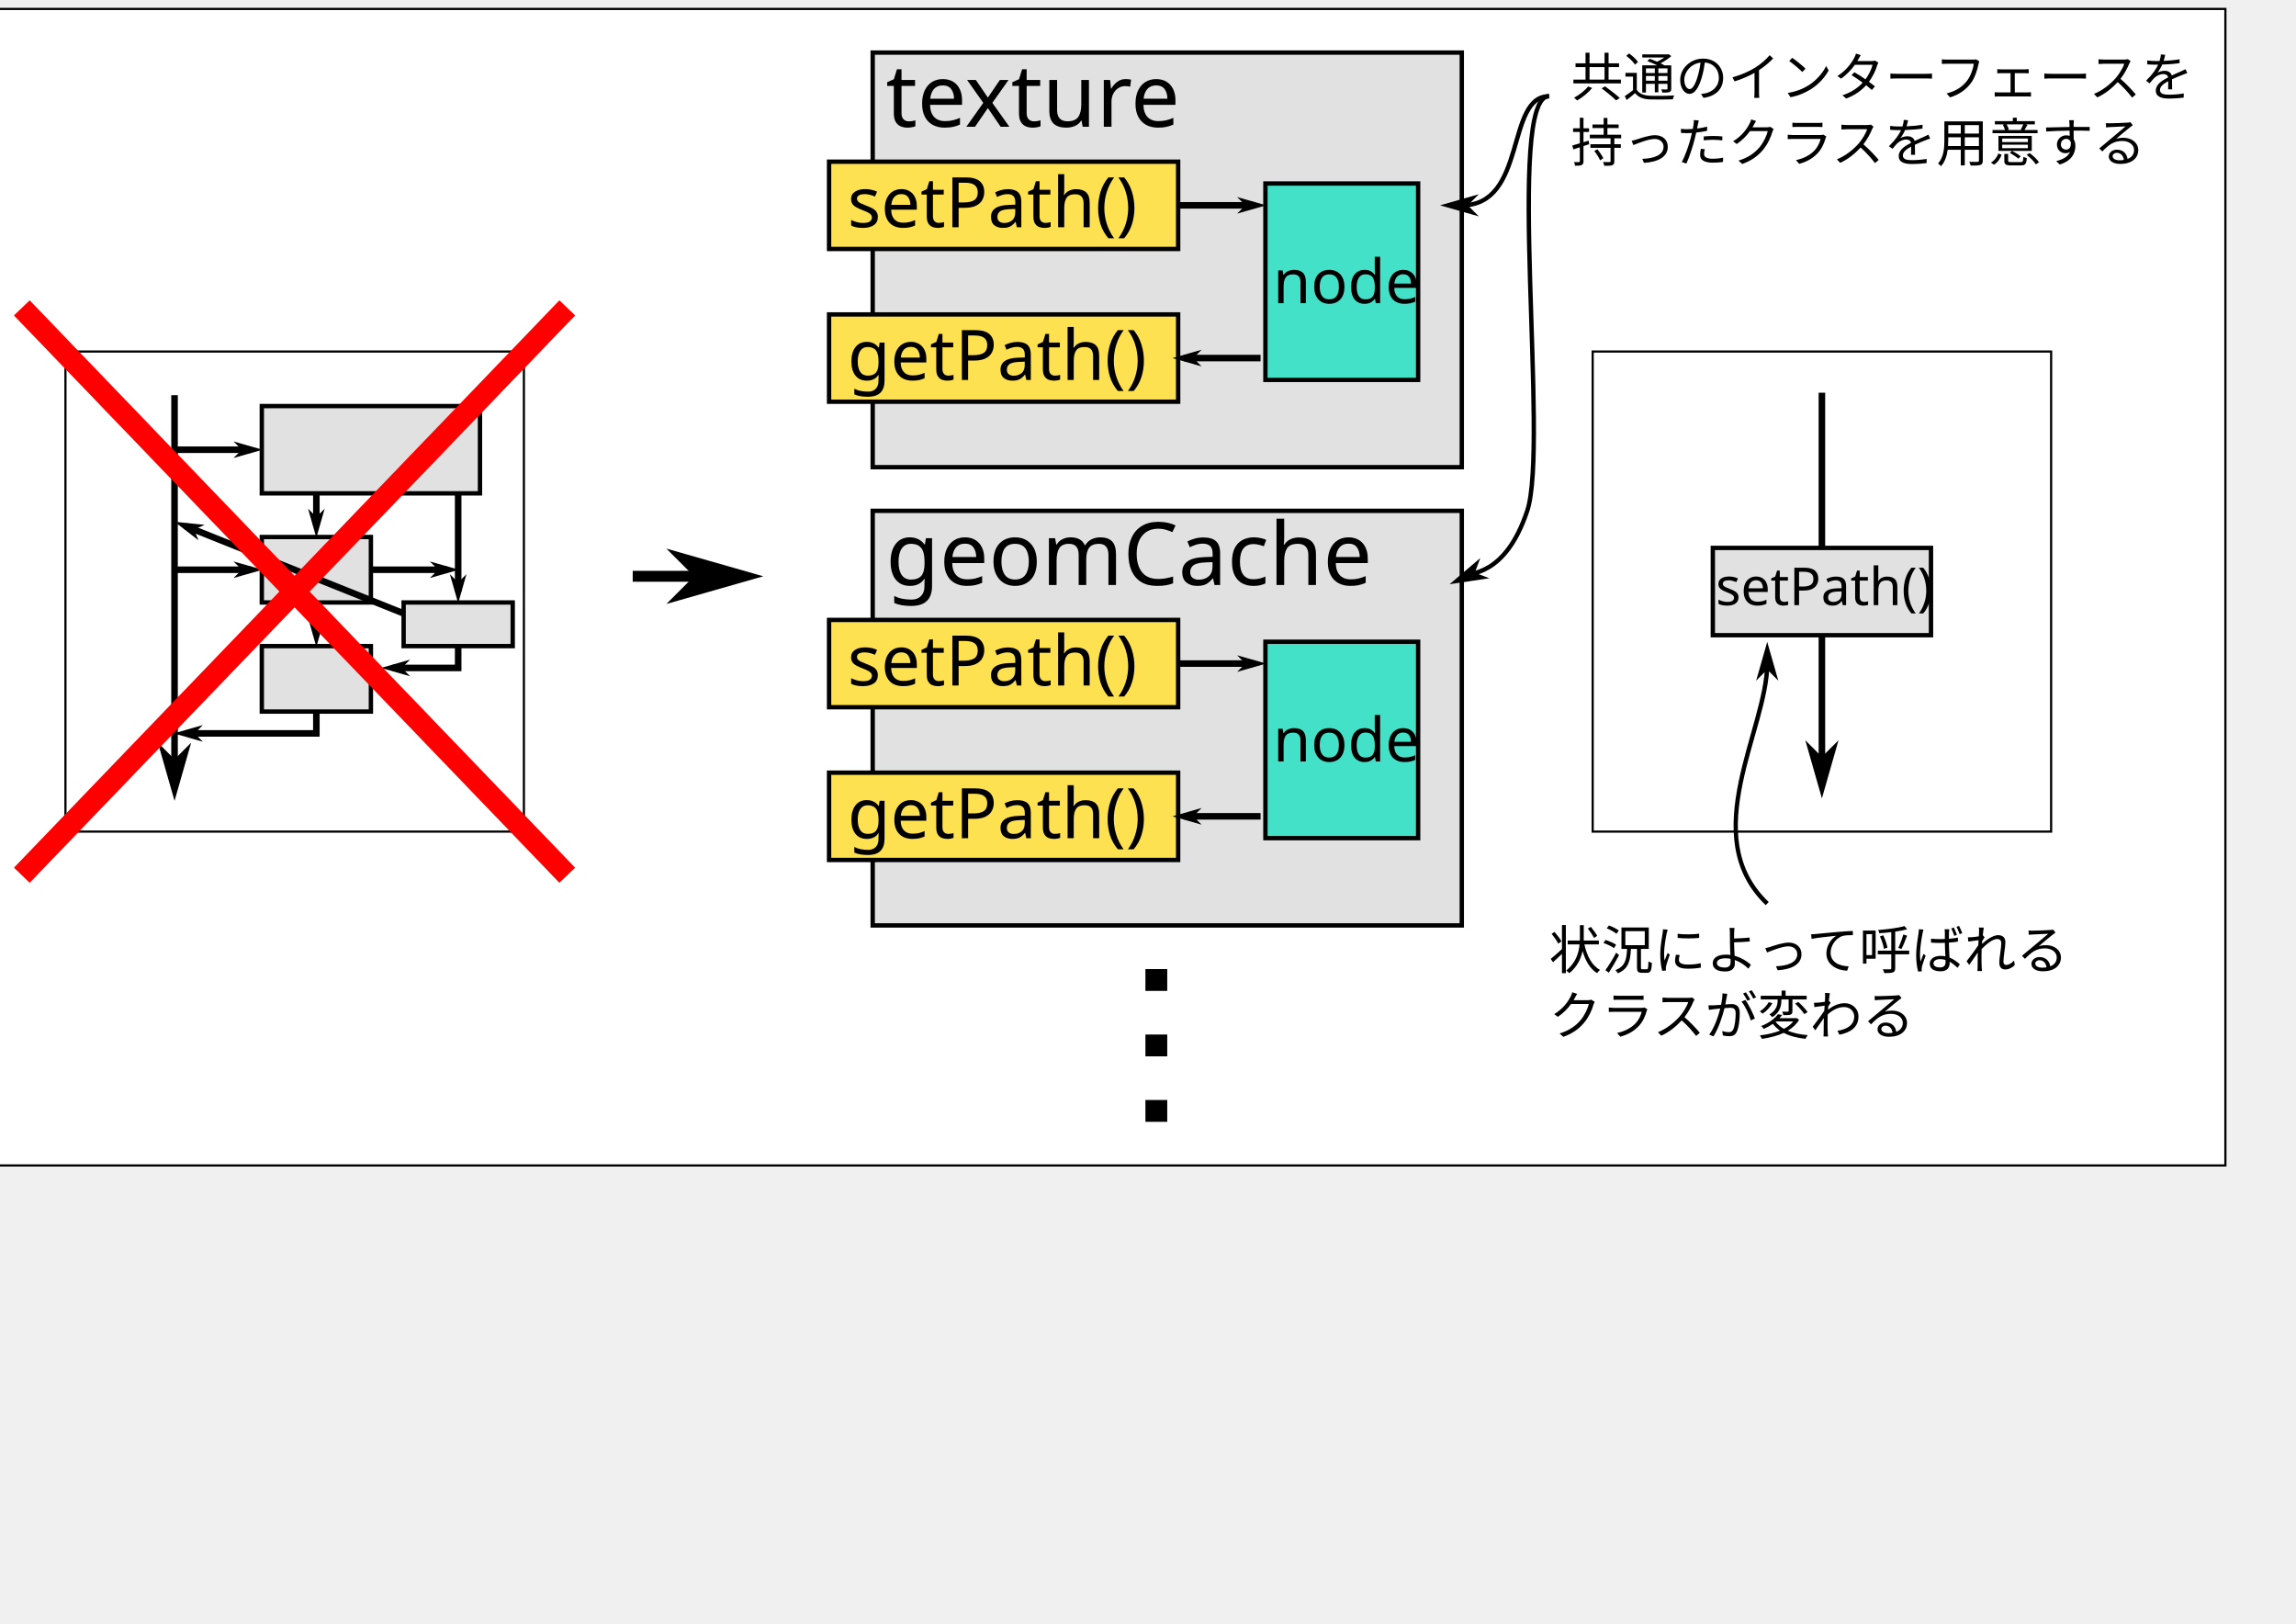
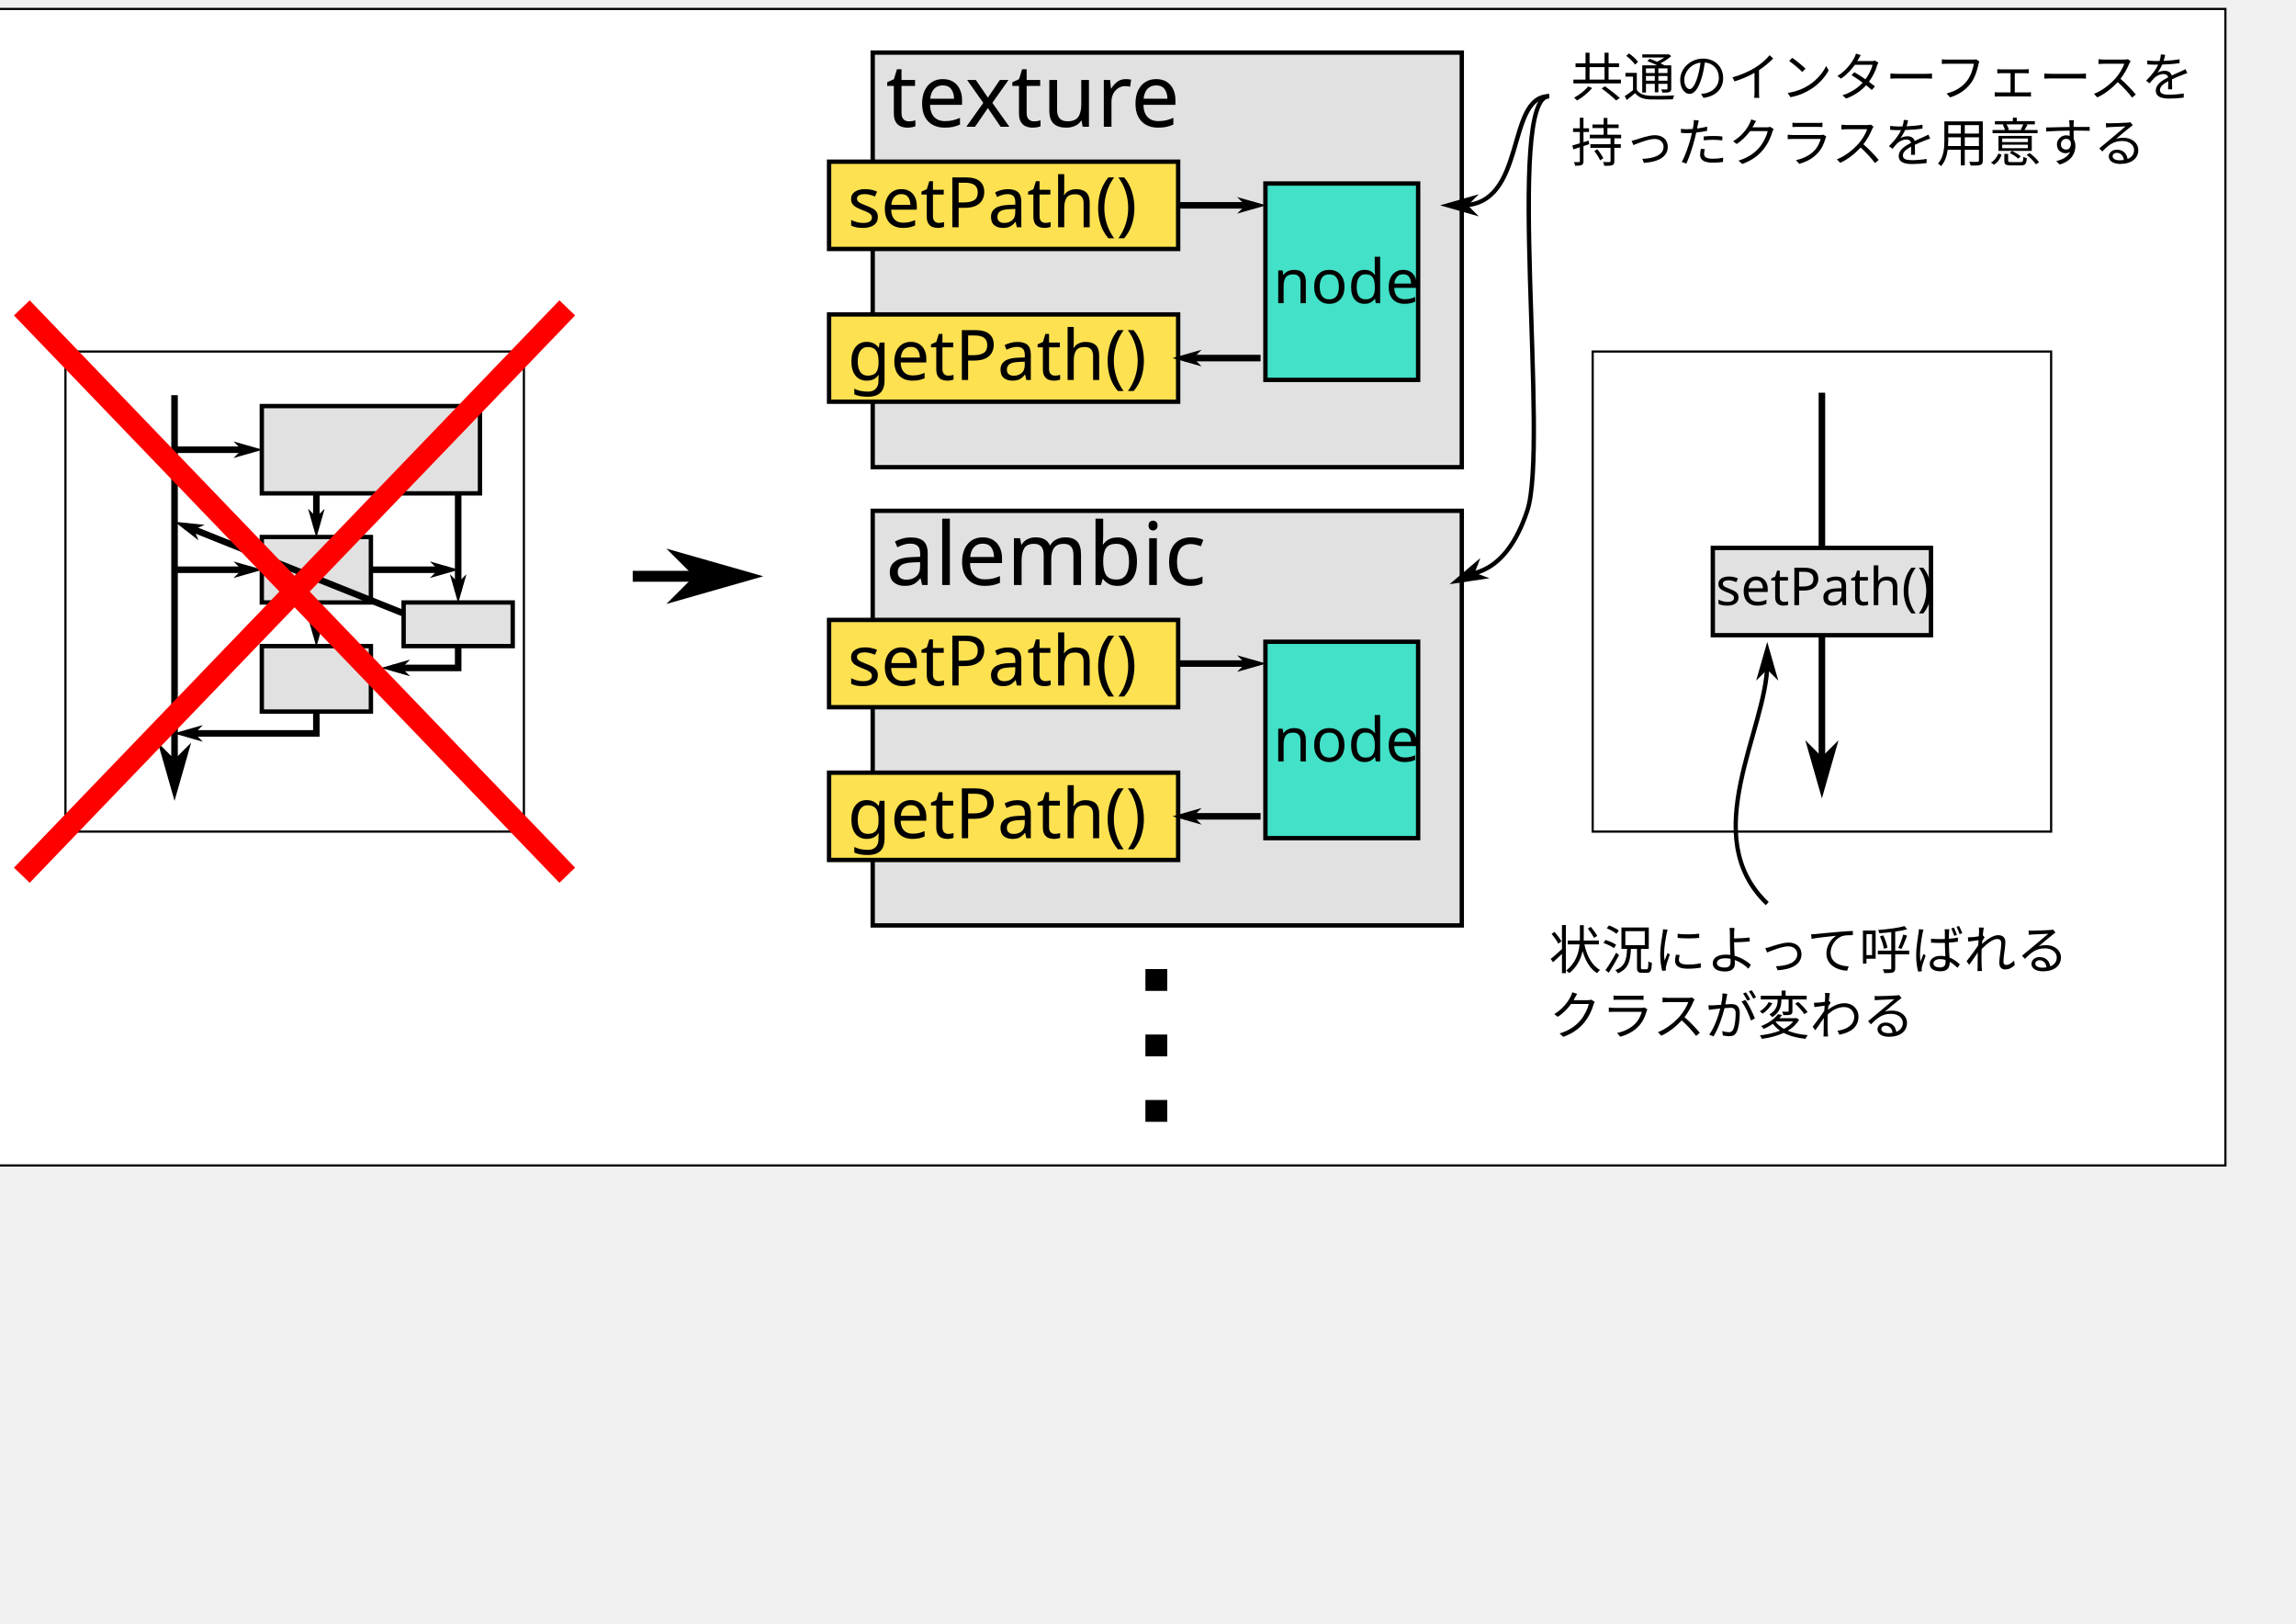
<svg xmlns="http://www.w3.org/2000/svg" width="1052.362" height="744.094" id="svg2" version="1.1">
  <defs id="defs4">
    <marker orient="auto" refY="0.0" refX="0.0" id="Arrow1Send" style="overflow:visible;">
      <path id="path3778" d="M 0.0,0.0 L 5.0,-5.0 L -12.5,0.0 L 5.0,5.0 L 0.0,0.0 z " style="fill-rule:evenodd;stroke:#000000;stroke-width:1.0pt;" transform="scale(0.2) rotate(180) translate(6,0)" />
    </marker>
    <marker orient="auto" refY="0.0" refX="0.0" id="Arrow1Mend" style="overflow:visible;">
      <path id="path3772" d="M 0.0,0.0 L 5.0,-5.0 L -12.5,0.0 L 5.0,5.0 L 0.0,0.0 z " style="fill-rule:evenodd;stroke:#000000;stroke-width:1.0pt;" transform="scale(0.4) rotate(180) translate(10,0)" />
    </marker>
    <marker orient="auto" refY="0" refX="0" id="Arrow1Mend-1" style="overflow:visible">
      <path id="path3772-7" d="M 0,0 5,-5 -12.5,0 5,5 0,0 z" style="fill-rule:evenodd;stroke:#000000;stroke-width:1pt" transform="matrix(-0.4,0,0,-0.4,-4,0)" />
    </marker>
    <marker orient="auto" refY="0" refX="0" id="Arrow1Mend-2" style="overflow:visible">
      <path id="path3772-4" d="M 0,0 5,-5 -12.5,0 5,5 0,0 z" style="fill-rule:evenodd;stroke:#000000;stroke-width:1pt" transform="matrix(-0.4,0,0,-0.4,-4,0)" />
    </marker>
    <marker orient="auto" refY="0" refX="0" id="Arrow1Mend-23" style="overflow:visible">
      <path id="path3772-2" d="M 0,0 5,-5 -12.5,0 5,5 0,0 z" style="fill-rule:evenodd;stroke:#000000;stroke-width:1pt" transform="matrix(-0.4,0,0,-0.4,-4,0)" />
    </marker>
    <marker orient="auto" refY="0" refX="0" id="Arrow1Mend-16" style="overflow:visible">
      <path id="path3772-8" d="M 0,0 5,-5 -12.5,0 5,5 0,0 z" style="fill-rule:evenodd;stroke:#000000;stroke-width:1pt" transform="matrix(-0.4,0,0,-0.4,-4,0)" />
    </marker>
    <marker orient="auto" refY="0" refX="0" id="Arrow1Mend-18" style="overflow:visible">
      <path id="path3772-9" d="M 0,0 5,-5 -12.5,0 5,5 0,0 z" style="fill-rule:evenodd;stroke:#000000;stroke-width:1pt" transform="matrix(-0.4,0,0,-0.4,-4,0)" />
    </marker>
    <marker orient="auto" refY="0" refX="0" id="Arrow1Mend-9" style="overflow:visible">
      <path id="path3772-5" d="M 0,0 5,-5 -12.5,0 5,5 0,0 z" style="fill-rule:evenodd;stroke:#000000;stroke-width:1pt" transform="matrix(-0.4,0,0,-0.4,-4,0)" />
    </marker>
    <marker orient="auto" refY="0" refX="0" id="Arrow1Mend-233" style="overflow:visible">
      <path id="path3772-41" d="M 0,0 5,-5 -12.5,0 5,5 0,0 z" style="fill-rule:evenodd;stroke:#000000;stroke-width:1pt" transform="matrix(-0.4,0,0,-0.4,-4,0)" />
    </marker>
    <marker orient="auto" refY="0" refX="0" id="Arrow1Send-3" style="overflow:visible">
      <path id="path3778-8" d="M 0,0 5,-5 -12.5,0 5,5 0,0 z" style="fill-rule:evenodd;stroke:#000000;stroke-width:1pt" transform="matrix(-0.2,0,0,-0.2,-1.2,0)" />
    </marker>
    <marker orient="auto" refY="0" refX="0" id="Arrow1Send-2" style="overflow:visible">
      <path id="path3778-7" d="M 0,0 5,-5 -12.5,0 5,5 0,0 z" style="fill-rule:evenodd;stroke:#000000;stroke-width:1pt" transform="matrix(-0.2,0,0,-0.2,-1.2,0)" />
    </marker>
    <marker orient="auto" refY="0" refX="0" id="Arrow1Send-9" style="overflow:visible">
      <path id="path3778-3" d="M 0,0 5,-5 -12.5,0 5,5 0,0 z" style="fill-rule:evenodd;stroke:#000000;stroke-width:1pt" transform="matrix(-0.2,0,0,-0.2,-1.2,0)" />
    </marker>
    <marker orient="auto" refY="0" refX="0" id="Arrow1Send-98" style="overflow:visible">
      <path id="path3778-6" d="M 0,0 5,-5 -12.5,0 5,5 0,0 z" style="fill-rule:evenodd;stroke:#000000;stroke-width:1pt" transform="matrix(-0.2,0,0,-0.2,-1.2,0)" />
    </marker>
    <marker orient="auto" refY="0" refX="0" id="Arrow1Mend-233-6" style="overflow:visible">
      <path id="path3772-41-0" d="M 0,0 5,-5 -12.5,0 5,5 0,0 z" style="fill-rule:evenodd;stroke:#000000;stroke-width:1pt" transform="matrix(-0.4,0,0,-0.4,-4,0)" />
    </marker>
    <marker orient="auto" refY="0" refX="0" id="Arrow1Mend-5" style="overflow:visible">
      <path id="path3772-27" d="M 0,0 5,-5 -12.5,0 5,5 0,0 z" style="fill-rule:evenodd;stroke:#000000;stroke-width:1pt" transform="matrix(-0.4,0,0,-0.4,-4,0)" />
    </marker>
    <marker orient="auto" refY="0" refX="0" id="Arrow1Send-6" style="overflow:visible">
      <path id="path3778-1" d="M 0,0 5,-5 -12.5,0 5,5 0,0 z" style="fill-rule:evenodd;stroke:#000000;stroke-width:1pt" transform="matrix(-0.2,0,0,-0.2,-1.2,0)" />
    </marker>
    <marker orient="auto" refY="0" refX="0" id="marker4718" style="overflow:visible">
      <path id="path4720" d="M 0,0 5,-5 -12.5,0 5,5 0,0 z" style="fill-rule:evenodd;stroke:#000000;stroke-width:1pt" transform="matrix(-0.2,0,0,-0.2,-1.2,0)" />
    </marker>
    <marker orient="auto" refY="0" refX="0" id="marker4722" style="overflow:visible">
      <path id="path4724" d="M 0,0 5,-5 -12.5,0 5,5 0,0 z" style="fill-rule:evenodd;stroke:#000000;stroke-width:1pt" transform="matrix(-0.2,0,0,-0.2,-1.2,0)" />
    </marker>
    <marker orient="auto" refY="0" refX="0" id="marker4726" style="overflow:visible">
      <path id="path4728" d="M 0,0 5,-5 -12.5,0 5,5 0,0 z" style="fill-rule:evenodd;stroke:#000000;stroke-width:1pt" transform="matrix(-0.2,0,0,-0.2,-1.2,0)" />
    </marker>
    <marker orient="auto" refY="0" refX="0" id="marker4730" style="overflow:visible">
      <path id="path4732" d="M 0,0 5,-5 -12.5,0 5,5 0,0 z" style="fill-rule:evenodd;stroke:#000000;stroke-width:1pt" transform="matrix(-0.2,0,0,-0.2,-1.2,0)" />
    </marker>
    <marker orient="auto" refY="0" refX="0" id="marker4734" style="overflow:visible">
      <path id="path4736" d="M 0,0 5,-5 -12.5,0 5,5 0,0 z" style="fill-rule:evenodd;stroke:#000000;stroke-width:1pt" transform="matrix(-0.2,0,0,-0.2,-1.2,0)" />
    </marker>
    <marker orient="auto" refY="0" refX="0" id="marker4738" style="overflow:visible">
      <path id="path4740" d="M 0,0 5,-5 -12.5,0 5,5 0,0 z" style="fill-rule:evenodd;stroke:#000000;stroke-width:1pt" transform="matrix(-0.2,0,0,-0.2,-1.2,0)" />
    </marker>
    <marker orient="auto" refY="0" refX="0" id="marker4742" style="overflow:visible">
      <path id="path4744" d="M 0,0 5,-5 -12.5,0 5,5 0,0 z" style="fill-rule:evenodd;stroke:#000000;stroke-width:1pt" transform="matrix(-0.2,0,0,-0.2,-1.2,0)" />
    </marker>
    <marker orient="auto" refY="0" refX="0" id="marker4746" style="overflow:visible">
      <path id="path4748" d="M 0,0 5,-5 -12.5,0 5,5 0,0 z" style="fill-rule:evenodd;stroke:#000000;stroke-width:1pt" transform="matrix(-0.2,0,0,-0.2,-1.2,0)" />
    </marker>
    <marker orient="auto" refY="0" refX="0" id="Arrow1Send-38" style="overflow:visible">
      <path id="path3778-74" d="M 0,0 5,-5 -12.5,0 5,5 0,0 z" style="fill-rule:evenodd;stroke:#000000;stroke-width:1pt" transform="matrix(-0.2,0,0,-0.2,-1.2,0)" />
    </marker>
    <marker orient="auto" refY="0" refX="0" id="Arrow1Send-7" style="overflow:visible">
      <path id="path3778-79" d="M 0,0 5,-5 -12.5,0 5,5 0,0 z" style="fill-rule:evenodd;stroke:#000000;stroke-width:1pt" transform="matrix(-0.2,0,0,-0.2,-1.2,0)" />
    </marker>
    <marker orient="auto" refY="0" refX="0" id="Arrow1Send-1" style="overflow:visible">
      <path id="path3778-9" d="M 0,0 5,-5 -12.5,0 5,5 0,0 z" style="fill-rule:evenodd;stroke:#000000;stroke-width:1pt" transform="matrix(-0.2,0,0,-0.2,-1.2,0)" />
    </marker>
    <marker orient="auto" refY="0" refX="0" id="marker5660" style="overflow:visible">
      <path id="path5662" d="M 0,0 5,-5 -12.5,0 5,5 0,0 z" style="fill-rule:evenodd;stroke:#000000;stroke-width:1pt" transform="matrix(-0.2,0,0,-0.2,-1.2,0)" />
    </marker>
    <marker orient="auto" refY="0" refX="0" id="Arrow1Mend-3" style="overflow:visible">
      <path id="path3772-44" d="M 0,0 5,-5 -12.5,0 5,5 0,0 z" style="fill-rule:evenodd;stroke:#000000;stroke-width:1pt" transform="matrix(-0.4,0,0,-0.4,-4,0)" />
    </marker>
    <marker orient="auto" refY="0" refX="0" id="Arrow1Send-60" style="overflow:visible">
      <path id="path3778-66" d="M 0,0 5,-5 -12.5,0 5,5 0,0 z" style="fill-rule:evenodd;stroke:#000000;stroke-width:1pt" transform="matrix(-0.2,0,0,-0.2,-1.2,0)" />
    </marker>
    <marker orient="auto" refY="0" refX="0" id="marker6088" style="overflow:visible">
      <path id="path6090" d="M 0,0 5,-5 -12.5,0 5,5 0,0 z" style="fill-rule:evenodd;stroke:#000000;stroke-width:1pt" transform="matrix(-0.2,0,0,-0.2,-1.2,0)" />
    </marker>
    <marker orient="auto" refY="0" refX="0" id="marker6092" style="overflow:visible">
      <path id="path6094" d="M 0,0 5,-5 -12.5,0 5,5 0,0 z" style="fill-rule:evenodd;stroke:#000000;stroke-width:1pt" transform="matrix(-0.2,0,0,-0.2,-1.2,0)" />
    </marker>
    <marker orient="auto" refY="0" refX="0" id="marker6096" style="overflow:visible">
      <path id="path6098" d="M 0,0 5,-5 -12.5,0 5,5 0,0 z" style="fill-rule:evenodd;stroke:#000000;stroke-width:1pt" transform="matrix(-0.2,0,0,-0.2,-1.2,0)" />
    </marker>
    <marker orient="auto" refY="0" refX="0" id="marker6100" style="overflow:visible">
      <path id="path6102" d="M 0,0 5,-5 -12.5,0 5,5 0,0 z" style="fill-rule:evenodd;stroke:#000000;stroke-width:1pt" transform="matrix(-0.2,0,0,-0.2,-1.2,0)" />
    </marker>
    <marker orient="auto" refY="0" refX="0" id="marker6104" style="overflow:visible">
      <path id="path6106" d="M 0,0 5,-5 -12.5,0 5,5 0,0 z" style="fill-rule:evenodd;stroke:#000000;stroke-width:1pt" transform="matrix(-0.2,0,0,-0.2,-1.2,0)" />
    </marker>
    <marker orient="auto" refY="0" refX="0" id="marker6108" style="overflow:visible">
      <path id="path6110" d="M 0,0 5,-5 -12.5,0 5,5 0,0 z" style="fill-rule:evenodd;stroke:#000000;stroke-width:1pt" transform="matrix(-0.2,0,0,-0.2,-1.2,0)" />
    </marker>
    <marker orient="auto" refY="0" refX="0" id="marker6112" style="overflow:visible">
      <path id="path6114" d="M 0,0 5,-5 -12.5,0 5,5 0,0 z" style="fill-rule:evenodd;stroke:#000000;stroke-width:1pt" transform="matrix(-0.2,0,0,-0.2,-1.2,0)" />
    </marker>
    <marker orient="auto" refY="0" refX="0" id="marker6116" style="overflow:visible">
      <path id="path6118" d="M 0,0 5,-5 -12.5,0 5,5 0,0 z" style="fill-rule:evenodd;stroke:#000000;stroke-width:1pt" transform="matrix(-0.2,0,0,-0.2,-1.2,0)" />
    </marker>
  </defs>
  <g id="layer1" transform="translate(0,-308.2677)">
    <rect style="fill:#ffffff;fill-opacity:1;stroke:#000000;stroke-width:1;stroke-linecap:butt;stroke-linejoin:miter;stroke-miterlimit:4;stroke-opacity:1;stroke-dasharray:none;stroke-dashoffset:0" id="rect6262" width="1030" height="530" x="-10" y="312.362" />
    <g id="g5791">
      <g transform="translate(50,4.8046875e-6)" id="g5626">
        <g id="g4252-7-2" transform="translate(-26.97266,-308.2031)">
          <rect y="640.565" x="376.973" height="190" width="270" id="rect4250-1-2" style="fill:#e1e1e1;fill-opacity:1;stroke:#000000;stroke-width:2;stroke-linecap:butt;stroke-linejoin:miter;stroke-miterlimit:4;stroke-opacity:1;stroke-dasharray:none" />
        </g>
        <g id="g4252-7-7-6" transform="translate(163.0273,-268.2031)" style="fill:#42e1c8;fill-opacity:1">
          <rect y="660.565" x="366.973" height="90" width="70" id="rect4250-1-6-8" style="fill:#42e1c8;fill-opacity:1;stroke:#000000;stroke-width:2;stroke-linecap:butt;stroke-linejoin:miter;stroke-miterlimit:4;stroke-opacity:1;stroke-dasharray:none" />
        </g>
        <g id="g5547">
          <g style="fill:#fee150;fill-opacity:1" transform="translate(-26.97266,-278.2031)" id="g4252-7-2-1">
            <rect style="fill:#fee150;fill-opacity:1;stroke:#000000;stroke-width:2;stroke-linecap:butt;stroke-linejoin:miter;stroke-miterlimit:4;stroke-opacity:1;stroke-dasharray:none" id="rect4250-1-2-2" width="160" height="40" x="356.973" y="660.565" />
          </g>
          <text id="text5543" y="412.401" x="338.469" style="font-size:40px;font-style:normal;font-weight:normal;line-height:125%;letter-spacing:0px;word-spacing:0px;fill:#000000;fill-opacity:1;stroke:none;font-family:Sans" xml:space="preserve">
            <tspan style="font-size:32px;font-style:normal;font-variant:normal;font-weight:normal;font-stretch:normal;font-family:Meiryo;-inkscape-font-specification:Meiryo" y="412.401" x="338.469" id="tspan5545">setPath()</tspan>
          </text>
        </g>
        <g transform="translate(-2.4999997e-7,70.00001)" id="g5547-3">
          <g style="fill:#fee150;fill-opacity:1" transform="translate(-26.97266,-278.2031)" id="g4252-7-2-1-3">
            <rect style="fill:#fee150;fill-opacity:1;stroke:#000000;stroke-width:2;stroke-linecap:butt;stroke-linejoin:miter;stroke-miterlimit:4;stroke-opacity:1;stroke-dasharray:none" id="rect4250-1-2-2-4" width="160" height="40" x="356.973" y="660.565" />
          </g>
          <text id="text5543-1" y="412.401" x="338.469" style="font-size:40px;font-style:normal;font-weight:normal;line-height:125%;letter-spacing:0px;word-spacing:0px;fill:#000000;fill-opacity:1;stroke:none;font-family:Sans" xml:space="preserve">
            <tspan style="font-size:32px;font-style:normal;font-variant:normal;font-weight:normal;font-stretch:normal;font-family:Meiryo;-inkscape-font-specification:Meiryo" y="412.401" x="338.469" id="tspan5545-1">getPath()</tspan>
          </text>
        </g>
        <path style="fill:none;stroke:#000000;stroke-width:3;stroke-linecap:butt;stroke-linejoin:miter;stroke-miterlimit:4;stroke-opacity:1;stroke-dasharray:none;marker-end:url(#Arrow1Send)" d="m 490,402.362 35,0" id="path3757-0-1-2-1-2" />
        <path style="fill:none;stroke:#000000;stroke-width:3;stroke-linecap:butt;stroke-linejoin:miter;stroke-miterlimit:4;stroke-opacity:1;stroke-dasharray:none;marker-end:url(#Arrow1Send)" d="m 527.775,472.362 -35,0" id="path3757-0-1-2-1-3" />
        <text xml:space="preserve" style="font-size:28px;font-style:normal;font-weight:normal;line-height:125%;letter-spacing:0px;word-spacing:0px;fill:#000000;fill-opacity:1;stroke:none;font-family:Sans" x="533.493" y="447.22" id="text5618">
          <tspan id="tspan5620" x="533.493" y="447.22">node</tspan>
        </text>
        <text xml:space="preserve" style="font-size:40px;font-style:normal;font-weight:normal;line-height:125%;letter-spacing:0px;word-spacing:0px;fill:#000000;fill-opacity:1;stroke:none;font-family:Sans" x="356" y="366.362" id="text5622">
          <tspan id="tspan5624" x="356" y="366.362">texture</tspan>
        </text>
      </g>
      <g id="g5626-8" transform="translate(50,210)">
        <g id="g4252-7-2-6" transform="translate(-26.97266,-308.2031)">
          <rect y="640.565" x="376.973" height="190" width="270" id="rect4250-1-2-5" style="fill:#e1e1e1;fill-opacity:1;stroke:#000000;stroke-width:2;stroke-linecap:butt;stroke-linejoin:miter;stroke-miterlimit:4;stroke-opacity:1;stroke-dasharray:none" />
        </g>
        <g id="g4252-7-7-6-0" transform="translate(163.0273,-268.2031)" style="fill:#42e1c8;fill-opacity:1">
          <rect y="660.565" x="366.973" height="90" width="70" id="rect4250-1-6-8-2" style="fill:#42e1c8;fill-opacity:1;stroke:#000000;stroke-width:2;stroke-linecap:butt;stroke-linejoin:miter;stroke-miterlimit:4;stroke-opacity:1;stroke-dasharray:none" />
        </g>
        <g id="g5547-8">
          <g style="fill:#fee150;fill-opacity:1" transform="translate(-26.97266,-278.2031)" id="g4252-7-2-1-6">
            <rect style="fill:#fee150;fill-opacity:1;stroke:#000000;stroke-width:2;stroke-linecap:butt;stroke-linejoin:miter;stroke-miterlimit:4;stroke-opacity:1;stroke-dasharray:none" id="rect4250-1-2-2-0" width="160" height="40" x="356.973" y="660.565" />
          </g>
          <text id="text5543-2" y="412.401" x="338.469" style="font-size:40px;font-style:normal;font-weight:normal;line-height:125%;letter-spacing:0px;word-spacing:0px;fill:#000000;fill-opacity:1;stroke:none;font-family:Sans" xml:space="preserve">
            <tspan style="font-size:32px;font-style:normal;font-variant:normal;font-weight:normal;font-stretch:normal;font-family:Meiryo;-inkscape-font-specification:Meiryo" y="412.401" x="338.469" id="tspan5545-4">setPath()</tspan>
          </text>
        </g>
        <g transform="translate(-2.4999997e-7,70.00001)" id="g5547-3-8">
          <g style="fill:#fee150;fill-opacity:1" transform="translate(-26.97266,-278.2031)" id="g4252-7-2-1-3-6">
            <rect style="fill:#fee150;fill-opacity:1;stroke:#000000;stroke-width:2;stroke-linecap:butt;stroke-linejoin:miter;stroke-miterlimit:4;stroke-opacity:1;stroke-dasharray:none" id="rect4250-1-2-2-4-5" width="160" height="40" x="356.973" y="660.565" />
          </g>
          <text id="text5543-1-0" y="412.401" x="338.469" style="font-size:40px;font-style:normal;font-weight:normal;line-height:125%;letter-spacing:0px;word-spacing:0px;fill:#000000;fill-opacity:1;stroke:none;font-family:Sans" xml:space="preserve">
            <tspan style="font-size:32px;font-style:normal;font-variant:normal;font-weight:normal;font-stretch:normal;font-family:Meiryo;-inkscape-font-specification:Meiryo" y="412.401" x="338.469" id="tspan5545-1-9">getPath()</tspan>
          </text>
        </g>
        <path style="fill:none;stroke:#000000;stroke-width:3;stroke-linecap:butt;stroke-linejoin:miter;stroke-miterlimit:4;stroke-opacity:1;stroke-dasharray:none;marker-end:url(#Arrow1Send)" d="m 490,402.362 35,0" id="path3757-0-1-2-1-2-0" />
        <path style="fill:none;stroke:#000000;stroke-width:3;stroke-linecap:butt;stroke-linejoin:miter;stroke-miterlimit:4;stroke-opacity:1;stroke-dasharray:none;marker-end:url(#Arrow1Send)" d="m 527.775,472.362 -35,0" id="path3757-0-1-2-1-3-0" />
        <text xml:space="preserve" style="font-size:28px;font-style:normal;font-weight:normal;line-height:125%;letter-spacing:0px;word-spacing:0px;fill:#000000;fill-opacity:1;stroke:none;font-family:Sans" x="533.493" y="447.22" id="text5618-6">
          <tspan id="tspan5620-1" x="533.493" y="447.22">node</tspan>
        </text>
        <text xml:space="preserve" style="font-size:40px;font-style:normal;font-weight:normal;line-height:125%;letter-spacing:0px;word-spacing:0px;fill:#000000;fill-opacity:1;stroke:none;font-family:Sans" x="356" y="366.362" id="text5622-3">
-           <tspan id="tspan5624-8" x="356" y="366.362">geomCache</tspan>
+           <tspan id="tspan5624-8" x="356" y="366.362">alembic</tspan>
        </text>
      </g>
      <path id="path5746" d="m 530,752.362 0,70" style="fill:none;stroke:#000000;stroke-width:10;stroke-linecap:butt;stroke-linejoin:miter;stroke-miterlimit:4;stroke-opacity:1;stroke-dasharray:10, 20;stroke-dashoffset:0" />
    </g>
    <g id="g5768" transform="translate(0,137)">
      <g id="g4260-5" transform="translate(-239.8731,-40)">
        <rect style="fill:none;stroke:#000000;stroke-width:1;stroke-linecap:butt;stroke-linejoin:miter;stroke-miterlimit:4;stroke-opacity:1;stroke-dasharray:none" id="rect2987-4-5" width="210.127" height="220" x="269.873" y="372.362" />
        <path style="fill:none;stroke:#000000;stroke-width:3;stroke-linecap:butt;stroke-linejoin:miter;stroke-miterlimit:4;stroke-opacity:1;stroke-dasharray:none;marker-end:url(#Arrow1Mend)" d="m 319.873,392.362 0,180" id="path3757-0-1" />
        <g id="g4252-7" transform="translate(-7.099606,-263.2031)">
          <rect y="660.565" x="366.973" height="40" width="100" id="rect4250-1" style="fill:#e1e1e1;fill-opacity:1;stroke:#000000;stroke-width:2;stroke-linecap:butt;stroke-linejoin:miter;stroke-miterlimit:4;stroke-opacity:1;stroke-dasharray:none" />
        </g>
        <path style="fill:none;stroke:#000000;stroke-width:3;stroke-linecap:butt;stroke-linejoin:miter;stroke-miterlimit:4;stroke-opacity:1;stroke-dasharray:none;marker-end:url(#Arrow1Send)" d="m 319.873,417.362 35,0" id="path3757-0-1-2" />
        <g id="g4252-7-7" transform="translate(-7.099606,-203.2031)">
          <rect y="660.565" x="366.973" height="30" width="50" id="rect4250-1-6" style="fill:#e1e1e1;fill-opacity:1;stroke:#000000;stroke-width:2;stroke-linecap:butt;stroke-linejoin:miter;stroke-miterlimit:4;stroke-opacity:1;stroke-dasharray:none" />
        </g>
        <path style="fill:none;stroke:#000000;stroke-width:3;stroke-linecap:butt;stroke-linejoin:miter;stroke-miterlimit:4;stroke-opacity:1;stroke-dasharray:none;marker-end:url(#Arrow1Send)" d="m 449.873,507.362 0,10 -30,1e-5" id="path3757-0-1-27" />
        <path style="fill:none;stroke:#000000;stroke-width:3;stroke-linecap:butt;stroke-linejoin:miter;stroke-miterlimit:4;stroke-opacity:1;stroke-dasharray:none;marker-end:url(#Arrow1Send)" d="m 409.873,472.362 35,0" id="path3757-0-1-5-4" />
        <g id="g4252-7-7-3" transform="translate(-7.099606,-143.2031)">
          <rect y="650.565" x="366.973" height="30" width="50" id="rect4250-1-6-1" style="fill:#e1e1e1;fill-opacity:1;stroke:#000000;stroke-width:2;stroke-linecap:butt;stroke-linejoin:miter;stroke-miterlimit:4;stroke-opacity:1;stroke-dasharray:none" />
        </g>
        <path style="fill:none;stroke:#000000;stroke-width:3;stroke-linecap:butt;stroke-linejoin:miter;stroke-miterlimit:4;stroke-opacity:1;stroke-dasharray:none;marker-end:url(#Arrow1Send)" d="m 384.873,487.362 0,15" id="path3757-0-1-1" />
        <path style="fill:none;stroke:#000000;stroke-width:3;stroke-linecap:butt;stroke-linejoin:miter;stroke-miterlimit:4;stroke-opacity:1;stroke-dasharray:none;marker-end:url(#Arrow1Send)" d="m 319.873,472.362 35,0" id="path3757-0-1-5" />
        <path style="fill:none;stroke:#000000;stroke-width:3;stroke-linecap:butt;stroke-linejoin:miter;stroke-miterlimit:4;stroke-opacity:1;stroke-dasharray:none;marker-end:url(#Arrow1Send)" d="m 384.873,437.362 0,15" id="path3757-0-1-1-7" />
        <rect y="487.362" x="424.873" height="20" width="50" id="rect4250-1-6-1-4" style="fill:#e1e1e1;fill-opacity:1;stroke:#000000;stroke-width:2;stroke-linecap:butt;stroke-linejoin:miter;stroke-miterlimit:4;stroke-opacity:1;stroke-dasharray:none" />
        <path style="fill:none;stroke:#000000;stroke-width:3;stroke-linecap:butt;stroke-linejoin:miter;stroke-miterlimit:4;stroke-opacity:1;stroke-dasharray:none;marker-end:url(#Arrow1Send)" d="m 424.873,492.362 -100,-40" id="path3757-0-1-5-4-7" />
        <path style="fill:none;stroke:#000000;stroke-width:3;stroke-linecap:butt;stroke-linejoin:miter;stroke-miterlimit:4;stroke-opacity:1;stroke-dasharray:none;marker-end:url(#Arrow1Send)" d="m 384.873,537.362 0,10 -60,0" id="path3757-0-1-27-1" />
        <path style="fill:none;stroke:#000000;stroke-width:3;stroke-linecap:butt;stroke-linejoin:miter;stroke-miterlimit:4;stroke-opacity:1;stroke-dasharray:none;marker-end:url(#Arrow1Send)" d="m 449.873,437.362 0,45" id="path3757-0-1-1-7-5" />
      </g>
      <path id="path5748" d="m 260,312.362 -250,260" style="fill:none;stroke:#ff0000;stroke-width:10;stroke-linecap:butt;stroke-linejoin:miter;stroke-miterlimit:4;stroke-opacity:1;stroke-dasharray:none" />
      <path id="path5748-9" d="m 10,312.362 250,260" style="fill:none;stroke:#ff0000;stroke-width:10;stroke-linecap:butt;stroke-linejoin:miter;stroke-miterlimit:4;stroke-opacity:1;stroke-dasharray:none" />
    </g>
    <path style="fill:none;stroke:#000000;stroke-width:5;stroke-linecap:butt;stroke-linejoin:miter;stroke-opacity:1;stroke-miterlimit:4;stroke-dasharray:none;marker-end:url(#Arrow1Mend-5)" d="m 290,264.094 50,0" id="path5836" transform="translate(0,308.2677)" />
    <g transform="translate(460.127,97)" id="g4260-5-8">
      <rect y="372.362" x="269.873" height="220" width="210.127" id="rect2987-4-5-4" style="fill:none;stroke:#000000;stroke-width:1;stroke-linecap:butt;stroke-linejoin:miter;stroke-miterlimit:4;stroke-opacity:1;stroke-dasharray:none" />
      <path id="path3757-0-1-9" d="m 374.937,391.237 0,180" style="fill:none;stroke:#000000;stroke-width:3;stroke-linecap:butt;stroke-linejoin:miter;stroke-miterlimit:4;stroke-opacity:1;stroke-dasharray:none;marker-end:url(#Arrow1Mend)" />
      <g id="g6256" transform="translate(-14.93653,137)">
        <g id="g4252-7-6" transform="translate(-27.09961,-335.2031)">
          <rect y="660.565" x="366.973" height="40" width="100" id="rect4250-1-3" style="fill:#e1e1e1;fill-opacity:1;stroke:#000000;stroke-width:2;stroke-linecap:butt;stroke-linejoin:miter;stroke-miterlimit:4;stroke-opacity:1;stroke-dasharray:none" />
        </g>
        <text id="text6252" y="351.573" x="341.223" style="font-size:40px;font-style:normal;font-weight:normal;line-height:125%;letter-spacing:0px;word-spacing:0px;fill:#000000;fill-opacity:1;stroke:none;font-family:Sans" xml:space="preserve">
          <tspan style="font-size:24px" y="351.573" x="341.223" id="tspan6254">setPath()</tspan>
        </text>
      </g>
    </g>
    <text xml:space="preserve" style="font-size:40px;font-style:normal;font-weight:normal;line-height:125%;letter-spacing:0px;word-spacing:0px;fill:#000000;fill-opacity:1;stroke:none;font-family:Sans" x="720" y="352.362" id="text6282">
      <tspan id="tspan6284" x="720" y="352.362" style="font-size:24px;font-style:normal;font-variant:normal;font-weight:normal;font-stretch:normal;font-family:Meiryo;-inkscape-font-specification:Meiryo">共通のインターフェースを</tspan>
      <tspan x="720" y="382.362" style="font-size:24px;font-style:normal;font-variant:normal;font-weight:normal;font-stretch:normal;font-family:Meiryo;-inkscape-font-specification:Meiryo" id="tspan6286">持ったクラスを用意する</tspan>
    </text>
    <g id="g6597">
      <path style="font-size:medium;font-style:normal;font-variant:normal;font-weight:normal;font-stretch:normal;text-indent:0;text-align:start;text-decoration:none;line-height:normal;letter-spacing:normal;word-spacing:normal;text-transform:none;direction:ltr;block-progression:tb;writing-mode:lr-tb;text-anchor:start;baseline-shift:baseline;color:#000000;fill:#000000;fill-opacity:1;stroke:none;stroke-width:2;marker:none;visibility:visible;display:inline;overflow:visible;enable-background:accumulate;font-family:Sans;-inkscape-font-specification:Sans" d="m 710,351.375 c -2.708,0 -4.986,0.849 -6.844,2.344 -1.858,1.495 -3.32,3.577 -4.531,6 -2.423,4.847 -3.978,11.123 -5.844,17.344 -1.866,6.221 -4.017,12.373 -7.469,16.875 -3.452,4.502 -8.09,7.438 -15.312,7.438 l 0,2 c 7.778,0 13.139,-3.346 16.875,-8.219 3.736,-4.873 5.96,-11.221 7.844,-17.5 1.884,-6.279 3.454,-12.503 5.719,-17.031 1.132,-2.264 2.428,-4.104 3.969,-5.344 1.541,-1.24 3.302,-1.906 5.594,-1.906 l 0,-2 z" id="path6288" />
      <path style="fill-rule:evenodd;stroke:#000000;stroke-width:0.8pt" d="m 672,402.362 4,-4 -14,4 14,4 -4,-4 z" id="path6583" />
      <path style="font-size:medium;font-style:normal;font-variant:normal;font-weight:normal;font-stretch:normal;text-indent:0;text-align:start;text-decoration:none;line-height:normal;letter-spacing:normal;word-spacing:normal;text-transform:none;direction:ltr;block-progression:tb;writing-mode:lr-tb;text-anchor:start;baseline-shift:baseline;color:#000000;fill:#000000;fill-opacity:1;stroke:none;stroke-width:2;marker:none;visibility:visible;display:inline;overflow:visible;enable-background:accumulate;font-family:Sans;-inkscape-font-specification:Sans" d="m 710,351.375 c -1.583,0 -2.982,0.822 -4.062,2.156 -1.081,1.334 -1.941,3.183 -2.656,5.469 -1.43,4.572 -2.328,10.984 -2.875,18.75 -1.095,15.533 -0.754,36.47 -0.125,58.344 0.629,21.873 1.565,44.675 1.719,63.875 0.153,19.2 -0.539,34.867 -2.938,42.062 -4.974,14.922 -11.451,21.794 -17.031,25.188 -2.79,1.697 -5.368,2.515 -7.5,3.031 -2.132,0.517 -3.724,0.635 -4.938,1.188 l 0.812,1.844 c 0.558,-0.254 2.34,-0.516 4.594,-1.062 2.254,-0.546 5.052,-1.45 8.062,-3.281 6.021,-3.662 12.794,-11.008 17.875,-26.25 2.629,-7.887 3.216,-23.497 3.062,-42.75 -0.154,-19.253 -1.091,-42.05 -1.719,-63.906 -0.628,-21.856 -0.959,-42.777 0.125,-58.156 0.542,-7.69 1.441,-13.995 2.781,-18.281 0.67,-2.143 1.453,-3.791 2.281,-4.812 0.828,-1.022 1.614,-1.406 2.531,-1.406 l 0,-2 z" id="path6290" />
      <path style="fill-rule:evenodd;stroke:#000000;stroke-width:0.8pt" d="m 675.282,571.049 1.984,-5.297 -11.086,9.439 14.399,-2.157 -5.297,-1.984 z" id="path6593" />
    </g>
    <text xml:space="preserve" style="font-size:40px;font-style:normal;font-weight:normal;line-height:125%;letter-spacing:0px;word-spacing:0px;fill:#000000;fill-opacity:1;stroke:none;font-family:Sans" x="710" y="752.362" id="text6282-5">
      <tspan x="710" y="752.362" style="font-size:24px;font-style:normal;font-variant:normal;font-weight:normal;font-stretch:normal;font-family:Meiryo;-inkscape-font-specification:Meiryo" id="tspan6286-2">状況によって呼ばれる</tspan>
      <tspan x="710" y="782.362" style="font-size:24px;font-style:normal;font-variant:normal;font-weight:normal;font-stretch:normal;font-family:Meiryo;-inkscape-font-specification:Meiryo" id="tspan6646">クラスが変わる</tspan>
    </text>
    <g id="g6904">
      <path style="font-size:medium;font-style:normal;font-variant:normal;font-weight:normal;font-stretch:normal;text-indent:0;text-align:start;text-decoration:none;line-height:normal;letter-spacing:normal;word-spacing:normal;text-transform:none;direction:ltr;block-progression:tb;writing-mode:lr-tb;text-anchor:start;baseline-shift:baseline;color:#000000;fill:#000000;fill-opacity:1;stroke:none;stroke-width:2;marker:none;visibility:visible;display:inline;overflow:visible;enable-background:accumulate;font-family:Sans;-inkscape-font-specification:Sans" d="m 809,612.375 c 0,14.639 -8.067,34.405 -12.156,54.406 -4.089,20.002 -4.093,40.506 12.469,56.312 l 1.375,-1.469 C 794.747,706.412 794.745,686.931 798.781,667.188 802.818,647.444 811,627.736 811,612.375 l -2,0 z" id="path6627" />
      <path style="fill-rule:evenodd;stroke:#000000;stroke-width:0.8pt" d="m 810,614.362 4,4 -4,-14 -4,14 4,-4 z" id="path6910" />
    </g>
  </g>
</svg>
